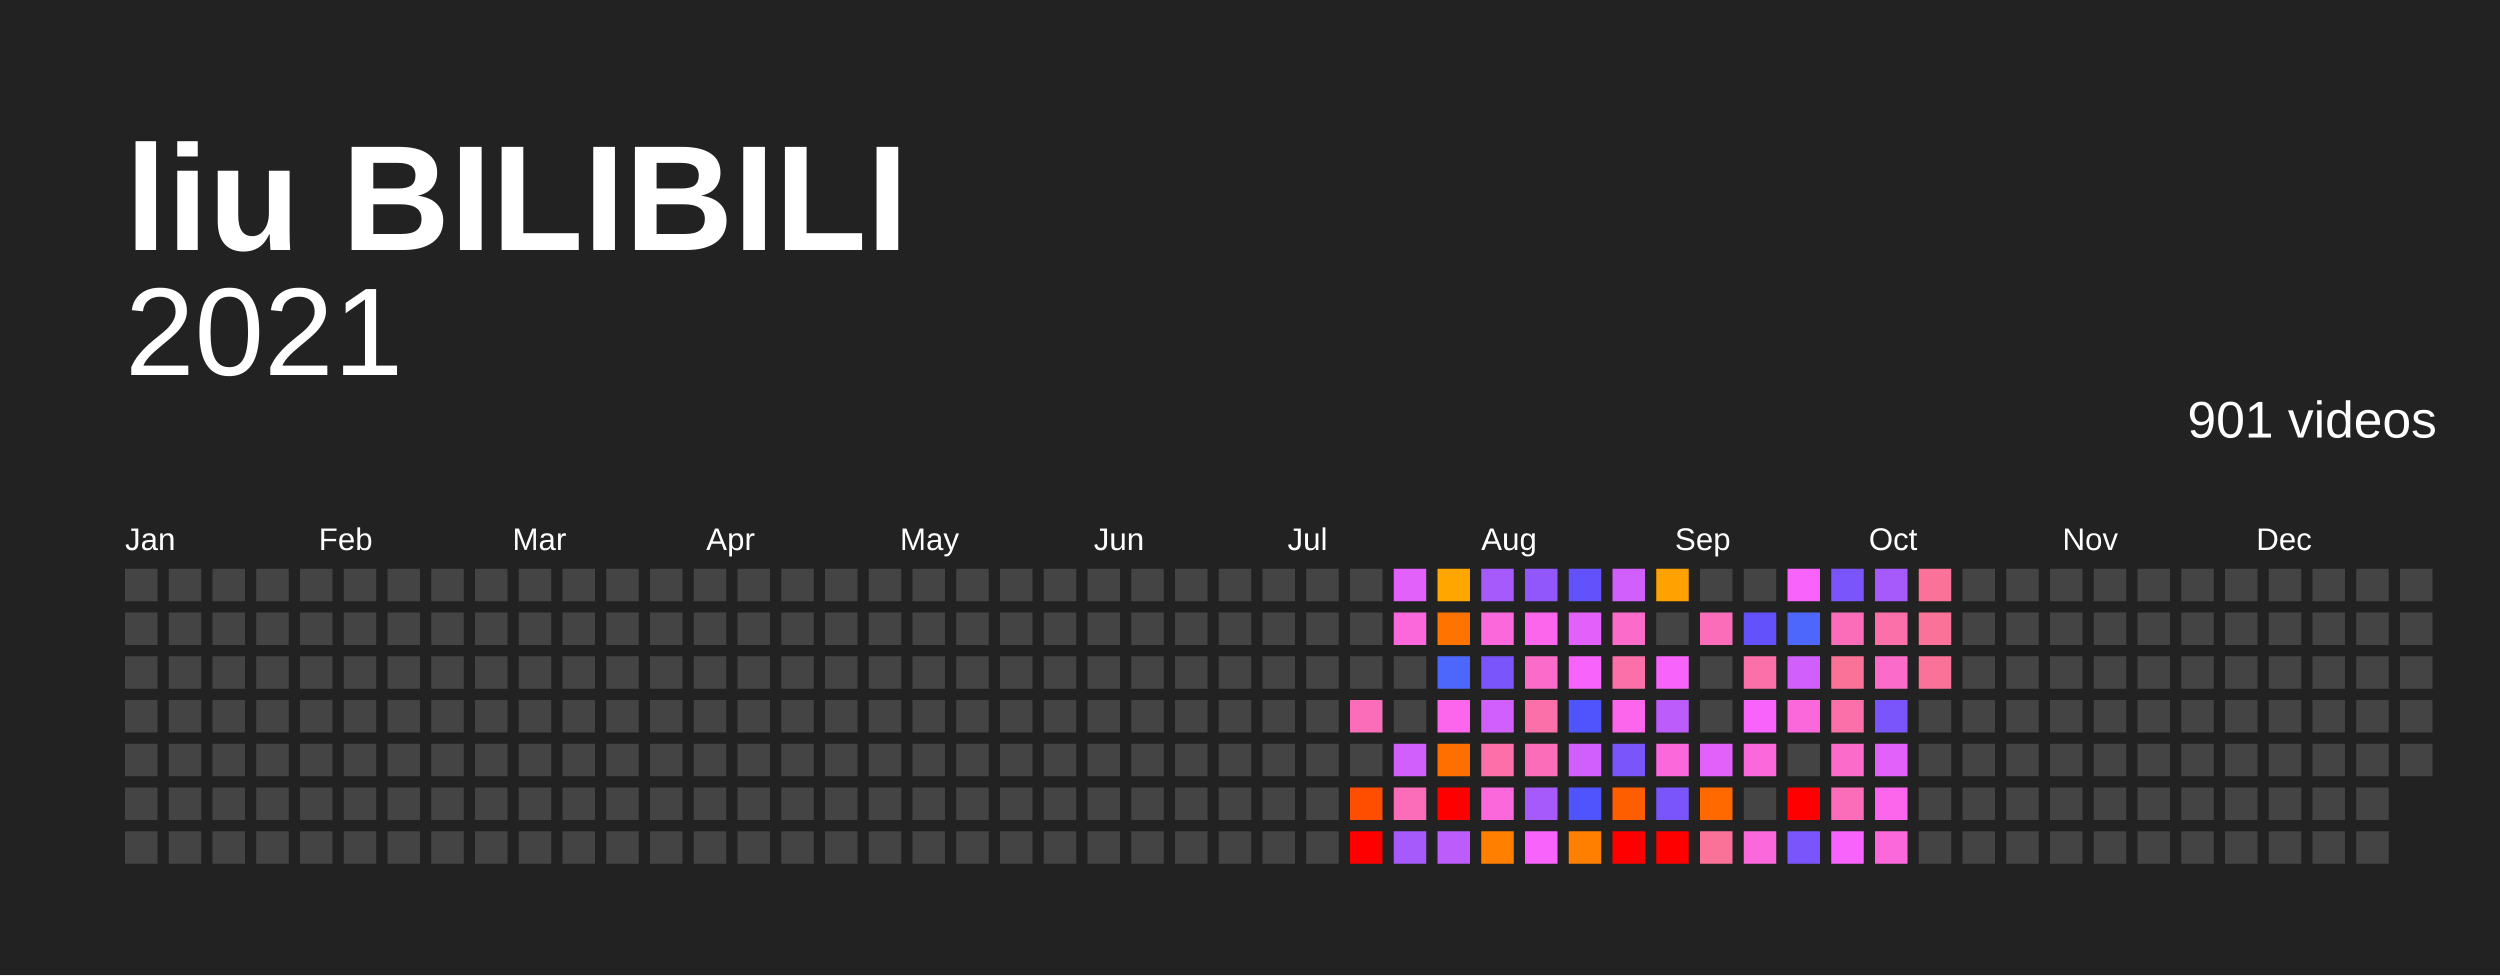
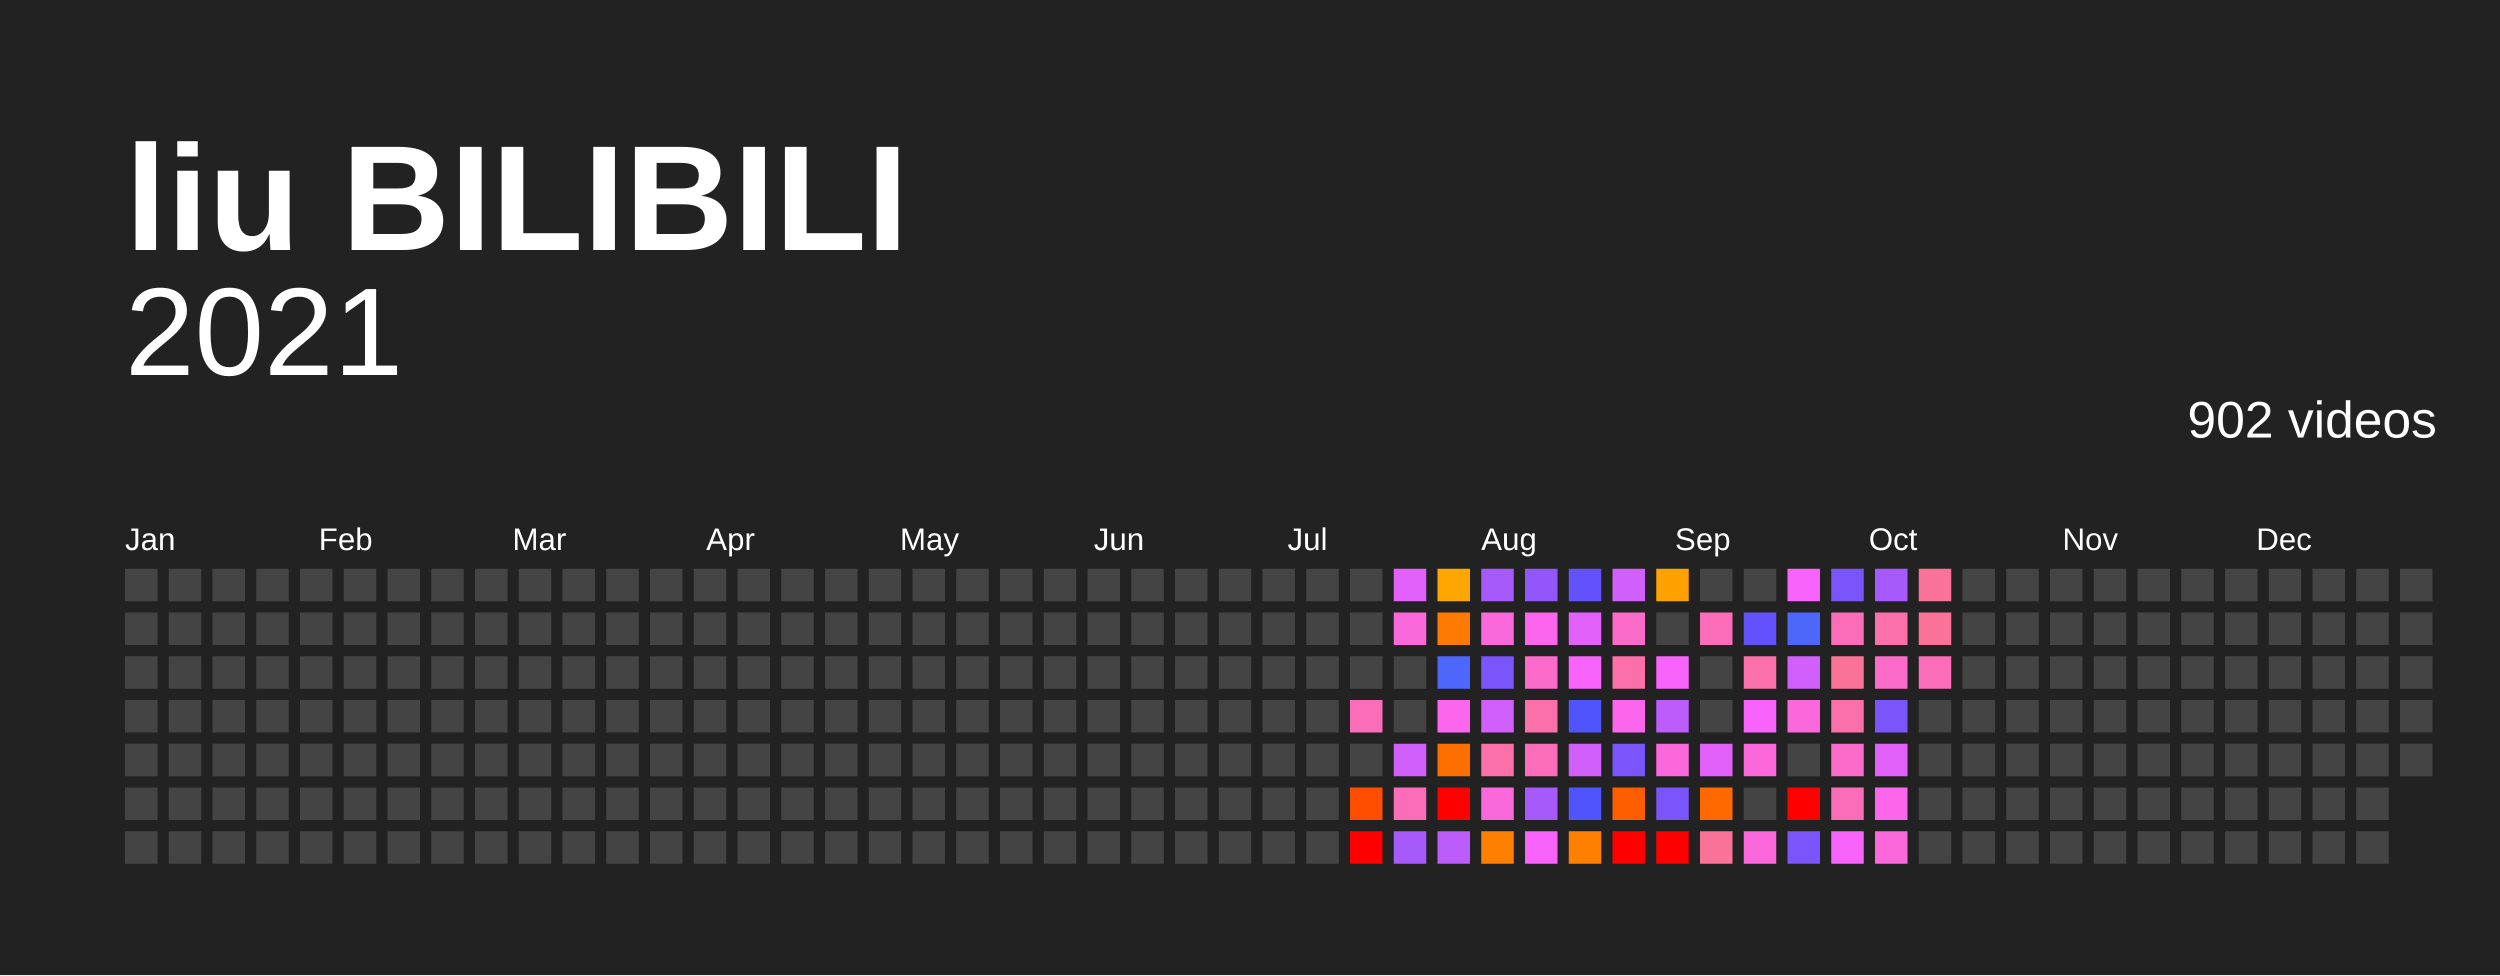
<svg xmlns="http://www.w3.org/2000/svg" baseProfile="full" height="78mm" version="1.1" viewBox="0,0,200,78" width="200mm">
  <defs />
  <rect fill="#222222" height="78" width="200" x="0" y="0" />
  <text fill="#FFFFFF" style="font-size:12px; font-family:Arial; font-weight:bold;" x="10" y="20">liu BILIBILI</text>
  <text alignment-baseline="hanging" fill="#FFFFFF" style="font-size:10.0px; font-family:Arial;" x="10" y="30">2021</text>
-   <text alignment-baseline="hanging" fill="#FFFFFF" style="font-size:4.125px; font-family:Arial;" x="175" y="35">901 videos</text>
+   <text alignment-baseline="hanging" fill="#FFFFFF" style="font-size:4.125px; font-family:Arial;" x="175" y="35">902 videos</text>
  <text fill="#FFFFFF" style="font-size:2.5px; font-family:Arial" x="10.0" y="44">Jan</text>
  <text fill="#FFFFFF" style="font-size:2.5px; font-family:Arial" x="25.5" y="44">Feb</text>
  <text fill="#FFFFFF" style="font-size:2.5px; font-family:Arial" x="41.0" y="44">Mar</text>
  <text fill="#FFFFFF" style="font-size:2.5px; font-family:Arial" x="56.5" y="44">Apr</text>
  <text fill="#FFFFFF" style="font-size:2.5px; font-family:Arial" x="72.0" y="44">May</text>
  <text fill="#FFFFFF" style="font-size:2.5px; font-family:Arial" x="87.5" y="44">Jun</text>
  <text fill="#FFFFFF" style="font-size:2.5px; font-family:Arial" x="103.0" y="44">Jul</text>
  <text fill="#FFFFFF" style="font-size:2.5px; font-family:Arial" x="118.5" y="44">Aug</text>
  <text fill="#FFFFFF" style="font-size:2.5px; font-family:Arial" x="134.0" y="44">Sep</text>
  <text fill="#FFFFFF" style="font-size:2.5px; font-family:Arial" x="149.5" y="44">Oct</text>
  <text fill="#FFFFFF" style="font-size:2.5px; font-family:Arial" x="165.0" y="44">Nov</text>
  <text fill="#FFFFFF" style="font-size:2.5px; font-family:Arial" x="180.5" y="44">Dec</text>
  <rect fill="#444444" height="2.6" width="2.6" x="10.0" y="45.5" />
  <rect fill="#444444" height="2.6" width="2.6" x="10.0" y="49.0" />
  <rect fill="#444444" height="2.6" width="2.6" x="10.0" y="52.5" />
  <rect fill="#444444" height="2.6" width="2.6" x="10.0" y="56.0" />
  <rect fill="#444444" height="2.6" width="2.6" x="10.0" y="59.5" />
  <rect fill="#444444" height="2.6" width="2.6" x="10.0" y="63.0" />
  <rect fill="#444444" height="2.6" width="2.6" x="10.0" y="66.5" />
  <rect fill="#444444" height="2.6" width="2.6" x="13.5" y="45.5" />
  <rect fill="#444444" height="2.6" width="2.6" x="13.5" y="49.0" />
  <rect fill="#444444" height="2.6" width="2.6" x="13.5" y="52.5" />
  <rect fill="#444444" height="2.6" width="2.6" x="13.5" y="56.0" />
  <rect fill="#444444" height="2.6" width="2.6" x="13.5" y="59.5" />
  <rect fill="#444444" height="2.6" width="2.6" x="13.5" y="63.0" />
  <rect fill="#444444" height="2.6" width="2.6" x="13.5" y="66.5" />
  <rect fill="#444444" height="2.6" width="2.6" x="17.0" y="45.5" />
  <rect fill="#444444" height="2.6" width="2.6" x="17.0" y="49.0" />
  <rect fill="#444444" height="2.6" width="2.6" x="17.0" y="52.5" />
  <rect fill="#444444" height="2.6" width="2.6" x="17.0" y="56.0" />
  <rect fill="#444444" height="2.6" width="2.6" x="17.0" y="59.5" />
  <rect fill="#444444" height="2.6" width="2.6" x="17.0" y="63.0" />
  <rect fill="#444444" height="2.6" width="2.6" x="17.0" y="66.5" />
  <rect fill="#444444" height="2.6" width="2.6" x="20.5" y="45.5" />
  <rect fill="#444444" height="2.6" width="2.6" x="20.5" y="49.0" />
  <rect fill="#444444" height="2.6" width="2.6" x="20.5" y="52.5" />
  <rect fill="#444444" height="2.6" width="2.6" x="20.5" y="56.0" />
  <rect fill="#444444" height="2.6" width="2.6" x="20.5" y="59.5" />
  <rect fill="#444444" height="2.6" width="2.6" x="20.5" y="63.0" />
  <rect fill="#444444" height="2.6" width="2.6" x="20.5" y="66.5" />
  <rect fill="#444444" height="2.6" width="2.6" x="24.0" y="45.5" />
  <rect fill="#444444" height="2.6" width="2.6" x="24.0" y="49.0" />
  <rect fill="#444444" height="2.6" width="2.6" x="24.0" y="52.5" />
  <rect fill="#444444" height="2.6" width="2.6" x="24.0" y="56.0" />
  <rect fill="#444444" height="2.6" width="2.6" x="24.0" y="59.5" />
  <rect fill="#444444" height="2.6" width="2.6" x="24.0" y="63.0" />
  <rect fill="#444444" height="2.6" width="2.6" x="24.0" y="66.5" />
  <rect fill="#444444" height="2.6" width="2.6" x="27.5" y="45.5" />
  <rect fill="#444444" height="2.6" width="2.6" x="27.5" y="49.0" />
  <rect fill="#444444" height="2.6" width="2.6" x="27.5" y="52.5" />
  <rect fill="#444444" height="2.6" width="2.6" x="27.5" y="56.0" />
  <rect fill="#444444" height="2.6" width="2.6" x="27.5" y="59.5" />
  <rect fill="#444444" height="2.6" width="2.6" x="27.5" y="63.0" />
  <rect fill="#444444" height="2.6" width="2.6" x="27.5" y="66.5" />
  <rect fill="#444444" height="2.6" width="2.6" x="31.0" y="45.5" />
  <rect fill="#444444" height="2.6" width="2.6" x="31.0" y="49.0" />
  <rect fill="#444444" height="2.6" width="2.6" x="31.0" y="52.5" />
  <rect fill="#444444" height="2.6" width="2.6" x="31.0" y="56.0" />
  <rect fill="#444444" height="2.6" width="2.6" x="31.0" y="59.5" />
  <rect fill="#444444" height="2.6" width="2.6" x="31.0" y="63.0" />
  <rect fill="#444444" height="2.6" width="2.6" x="31.0" y="66.5" />
  <rect fill="#444444" height="2.6" width="2.6" x="34.5" y="45.5" />
  <rect fill="#444444" height="2.6" width="2.6" x="34.5" y="49.0" />
  <rect fill="#444444" height="2.6" width="2.6" x="34.5" y="52.5" />
  <rect fill="#444444" height="2.6" width="2.6" x="34.5" y="56.0" />
  <rect fill="#444444" height="2.6" width="2.6" x="34.5" y="59.5" />
  <rect fill="#444444" height="2.6" width="2.6" x="34.5" y="63.0" />
  <rect fill="#444444" height="2.6" width="2.6" x="34.5" y="66.5" />
  <rect fill="#444444" height="2.6" width="2.6" x="38.0" y="45.5" />
  <rect fill="#444444" height="2.6" width="2.6" x="38.0" y="49.0" />
  <rect fill="#444444" height="2.6" width="2.6" x="38.0" y="52.5" />
  <rect fill="#444444" height="2.6" width="2.6" x="38.0" y="56.0" />
  <rect fill="#444444" height="2.6" width="2.6" x="38.0" y="59.5" />
  <rect fill="#444444" height="2.6" width="2.6" x="38.0" y="63.0" />
  <rect fill="#444444" height="2.6" width="2.6" x="38.0" y="66.5" />
  <rect fill="#444444" height="2.6" width="2.6" x="41.5" y="45.5" />
  <rect fill="#444444" height="2.6" width="2.6" x="41.5" y="49.0" />
  <rect fill="#444444" height="2.6" width="2.6" x="41.5" y="52.5" />
  <rect fill="#444444" height="2.6" width="2.6" x="41.5" y="56.0" />
  <rect fill="#444444" height="2.6" width="2.6" x="41.5" y="59.5" />
  <rect fill="#444444" height="2.6" width="2.6" x="41.5" y="63.0" />
  <rect fill="#444444" height="2.6" width="2.6" x="41.5" y="66.5" />
  <rect fill="#444444" height="2.6" width="2.6" x="45.0" y="45.5" />
  <rect fill="#444444" height="2.6" width="2.6" x="45.0" y="49.0" />
  <rect fill="#444444" height="2.6" width="2.6" x="45.0" y="52.5" />
  <rect fill="#444444" height="2.6" width="2.6" x="45.0" y="56.0" />
  <rect fill="#444444" height="2.6" width="2.6" x="45.0" y="59.5" />
  <rect fill="#444444" height="2.6" width="2.6" x="45.0" y="63.0" />
  <rect fill="#444444" height="2.6" width="2.6" x="45.0" y="66.5" />
  <rect fill="#444444" height="2.6" width="2.6" x="48.5" y="45.5" />
  <rect fill="#444444" height="2.6" width="2.6" x="48.5" y="49.0" />
  <rect fill="#444444" height="2.6" width="2.6" x="48.5" y="52.5" />
  <rect fill="#444444" height="2.6" width="2.6" x="48.5" y="56.0" />
  <rect fill="#444444" height="2.6" width="2.6" x="48.5" y="59.5" />
  <rect fill="#444444" height="2.6" width="2.6" x="48.5" y="63.0" />
  <rect fill="#444444" height="2.6" width="2.6" x="48.5" y="66.5" />
  <rect fill="#444444" height="2.6" width="2.6" x="52.0" y="45.5" />
  <rect fill="#444444" height="2.6" width="2.6" x="52.0" y="49.0" />
  <rect fill="#444444" height="2.6" width="2.6" x="52.0" y="52.5" />
  <rect fill="#444444" height="2.6" width="2.6" x="52.0" y="56.0" />
  <rect fill="#444444" height="2.6" width="2.6" x="52.0" y="59.5" />
  <rect fill="#444444" height="2.6" width="2.6" x="52.0" y="63.0" />
  <rect fill="#444444" height="2.6" width="2.6" x="52.0" y="66.5" />
  <rect fill="#444444" height="2.6" width="2.6" x="55.5" y="45.5" />
  <rect fill="#444444" height="2.6" width="2.6" x="55.5" y="49.0" />
  <rect fill="#444444" height="2.6" width="2.6" x="55.5" y="52.5" />
  <rect fill="#444444" height="2.6" width="2.6" x="55.5" y="56.0" />
  <rect fill="#444444" height="2.6" width="2.6" x="55.5" y="59.5" />
  <rect fill="#444444" height="2.6" width="2.6" x="55.5" y="63.0" />
  <rect fill="#444444" height="2.6" width="2.6" x="55.5" y="66.5" />
  <rect fill="#444444" height="2.6" width="2.6" x="59.0" y="45.5" />
  <rect fill="#444444" height="2.6" width="2.6" x="59.0" y="49.0" />
  <rect fill="#444444" height="2.6" width="2.6" x="59.0" y="52.5" />
  <rect fill="#444444" height="2.6" width="2.6" x="59.0" y="56.0" />
  <rect fill="#444444" height="2.6" width="2.6" x="59.0" y="59.5" />
  <rect fill="#444444" height="2.6" width="2.6" x="59.0" y="63.0" />
  <rect fill="#444444" height="2.6" width="2.6" x="59.0" y="66.5" />
  <rect fill="#444444" height="2.6" width="2.6" x="62.5" y="45.5" />
  <rect fill="#444444" height="2.6" width="2.6" x="62.5" y="49.0" />
  <rect fill="#444444" height="2.6" width="2.6" x="62.5" y="52.5" />
  <rect fill="#444444" height="2.6" width="2.6" x="62.5" y="56.0" />
  <rect fill="#444444" height="2.6" width="2.6" x="62.5" y="59.5" />
  <rect fill="#444444" height="2.6" width="2.6" x="62.5" y="63.0" />
  <rect fill="#444444" height="2.6" width="2.6" x="62.5" y="66.5" />
  <rect fill="#444444" height="2.6" width="2.6" x="66.0" y="45.5" />
  <rect fill="#444444" height="2.6" width="2.6" x="66.0" y="49.0" />
  <rect fill="#444444" height="2.6" width="2.6" x="66.0" y="52.5" />
  <rect fill="#444444" height="2.6" width="2.6" x="66.0" y="56.0" />
  <rect fill="#444444" height="2.6" width="2.6" x="66.0" y="59.5" />
  <rect fill="#444444" height="2.6" width="2.6" x="66.0" y="63.0" />
  <rect fill="#444444" height="2.6" width="2.6" x="66.0" y="66.5" />
  <rect fill="#444444" height="2.6" width="2.6" x="69.5" y="45.5" />
  <rect fill="#444444" height="2.6" width="2.6" x="69.5" y="49.0" />
  <rect fill="#444444" height="2.6" width="2.6" x="69.5" y="52.5" />
  <rect fill="#444444" height="2.6" width="2.6" x="69.5" y="56.0" />
  <rect fill="#444444" height="2.6" width="2.6" x="69.5" y="59.5" />
  <rect fill="#444444" height="2.6" width="2.6" x="69.5" y="63.0" />
  <rect fill="#444444" height="2.6" width="2.6" x="69.5" y="66.5" />
  <rect fill="#444444" height="2.6" width="2.6" x="73.0" y="45.5" />
  <rect fill="#444444" height="2.6" width="2.6" x="73.0" y="49.0" />
  <rect fill="#444444" height="2.6" width="2.6" x="73.0" y="52.5" />
  <rect fill="#444444" height="2.6" width="2.6" x="73.0" y="56.0" />
  <rect fill="#444444" height="2.6" width="2.6" x="73.0" y="59.5" />
  <rect fill="#444444" height="2.6" width="2.6" x="73.0" y="63.0" />
  <rect fill="#444444" height="2.6" width="2.6" x="73.0" y="66.5" />
  <rect fill="#444444" height="2.6" width="2.6" x="76.5" y="45.5" />
  <rect fill="#444444" height="2.6" width="2.6" x="76.5" y="49.0" />
  <rect fill="#444444" height="2.6" width="2.6" x="76.5" y="52.5" />
  <rect fill="#444444" height="2.6" width="2.6" x="76.5" y="56.0" />
  <rect fill="#444444" height="2.6" width="2.6" x="76.5" y="59.5" />
  <rect fill="#444444" height="2.6" width="2.6" x="76.5" y="63.0" />
  <rect fill="#444444" height="2.6" width="2.6" x="76.5" y="66.5" />
  <rect fill="#444444" height="2.6" width="2.6" x="80.0" y="45.5" />
  <rect fill="#444444" height="2.6" width="2.6" x="80.0" y="49.0" />
  <rect fill="#444444" height="2.6" width="2.6" x="80.0" y="52.5" />
  <rect fill="#444444" height="2.6" width="2.6" x="80.0" y="56.0" />
  <rect fill="#444444" height="2.6" width="2.6" x="80.0" y="59.5" />
  <rect fill="#444444" height="2.6" width="2.6" x="80.0" y="63.0" />
  <rect fill="#444444" height="2.6" width="2.6" x="80.0" y="66.5" />
  <rect fill="#444444" height="2.6" width="2.6" x="83.5" y="45.5" />
  <rect fill="#444444" height="2.6" width="2.6" x="83.5" y="49.0" />
  <rect fill="#444444" height="2.6" width="2.6" x="83.5" y="52.5" />
  <rect fill="#444444" height="2.6" width="2.6" x="83.5" y="56.0" />
  <rect fill="#444444" height="2.6" width="2.6" x="83.5" y="59.5" />
  <rect fill="#444444" height="2.6" width="2.6" x="83.5" y="63.0" />
  <rect fill="#444444" height="2.6" width="2.6" x="83.5" y="66.5" />
  <rect fill="#444444" height="2.6" width="2.6" x="87.0" y="45.5" />
  <rect fill="#444444" height="2.6" width="2.6" x="87.0" y="49.0" />
  <rect fill="#444444" height="2.6" width="2.6" x="87.0" y="52.5" />
  <rect fill="#444444" height="2.6" width="2.6" x="87.0" y="56.0" />
  <rect fill="#444444" height="2.6" width="2.6" x="87.0" y="59.5" />
  <rect fill="#444444" height="2.6" width="2.6" x="87.0" y="63.0" />
  <rect fill="#444444" height="2.6" width="2.6" x="87.0" y="66.5" />
  <rect fill="#444444" height="2.6" width="2.6" x="90.5" y="45.5" />
  <rect fill="#444444" height="2.6" width="2.6" x="90.5" y="49.0" />
  <rect fill="#444444" height="2.6" width="2.6" x="90.5" y="52.5" />
  <rect fill="#444444" height="2.6" width="2.6" x="90.5" y="56.0" />
  <rect fill="#444444" height="2.6" width="2.6" x="90.5" y="59.5" />
  <rect fill="#444444" height="2.6" width="2.6" x="90.5" y="63.0" />
  <rect fill="#444444" height="2.6" width="2.6" x="90.5" y="66.5" />
  <rect fill="#444444" height="2.6" width="2.6" x="94.0" y="45.5" />
  <rect fill="#444444" height="2.6" width="2.6" x="94.0" y="49.0" />
  <rect fill="#444444" height="2.6" width="2.6" x="94.0" y="52.5" />
  <rect fill="#444444" height="2.6" width="2.6" x="94.0" y="56.0" />
  <rect fill="#444444" height="2.6" width="2.6" x="94.0" y="59.5" />
  <rect fill="#444444" height="2.6" width="2.6" x="94.0" y="63.0" />
  <rect fill="#444444" height="2.6" width="2.6" x="94.0" y="66.5" />
  <rect fill="#444444" height="2.6" width="2.6" x="97.5" y="45.5" />
  <rect fill="#444444" height="2.6" width="2.6" x="97.5" y="49.0" />
  <rect fill="#444444" height="2.6" width="2.6" x="97.5" y="52.5" />
  <rect fill="#444444" height="2.6" width="2.6" x="97.5" y="56.0" />
  <rect fill="#444444" height="2.6" width="2.6" x="97.5" y="59.5" />
  <rect fill="#444444" height="2.6" width="2.6" x="97.5" y="63.0" />
  <rect fill="#444444" height="2.6" width="2.6" x="97.5" y="66.5" />
  <rect fill="#444444" height="2.6" width="2.6" x="101.0" y="45.5" />
  <rect fill="#444444" height="2.6" width="2.6" x="101.0" y="49.0" />
  <rect fill="#444444" height="2.6" width="2.6" x="101.0" y="52.5" />
  <rect fill="#444444" height="2.6" width="2.6" x="101.0" y="56.0" />
  <rect fill="#444444" height="2.6" width="2.6" x="101.0" y="59.5" />
  <rect fill="#444444" height="2.6" width="2.6" x="101.0" y="63.0" />
  <rect fill="#444444" height="2.6" width="2.6" x="101.0" y="66.5" />
  <rect fill="#444444" height="2.6" width="2.6" x="104.5" y="45.5" />
  <rect fill="#444444" height="2.6" width="2.6" x="104.5" y="49.0" />
  <rect fill="#444444" height="2.6" width="2.6" x="104.5" y="52.5" />
  <rect fill="#444444" height="2.6" width="2.6" x="104.5" y="56.0" />
  <rect fill="#444444" height="2.6" width="2.6" x="104.5" y="59.5" />
  <rect fill="#444444" height="2.6" width="2.6" x="104.5" y="63.0" />
  <rect fill="#444444" height="2.6" width="2.6" x="104.5" y="66.5" />
  <rect fill="#444444" height="2.6" width="2.6" x="108.0" y="45.5" />
  <rect fill="#444444" height="2.6" width="2.6" x="108.0" y="49.0" />
  <rect fill="#444444" height="2.6" width="2.6" x="108.0" y="52.5" />
  <rect fill="#fb6db9" height="2.6" width="2.6" x="108.0" y="56.0" />
  <rect fill="#444444" height="2.6" width="2.6" x="108.0" y="59.5" />
  <rect fill="#ff4e00" height="2.6" width="2.6" x="108.0" y="63.0" />
  <rect fill="red" height="2.6" width="2.6" x="108.0" y="66.5" />
  <rect fill="#e361fb" height="2.6" width="2.6" x="111.5" y="45.5" />
  <rect fill="#fb68db" height="2.6" width="2.6" x="111.5" y="49.0" />
  <rect fill="#444444" height="2.6" width="2.6" x="111.5" y="52.5" />
  <rect fill="#444444" height="2.6" width="2.6" x="111.5" y="56.0" />
  <rect fill="#d05ffb" height="2.6" width="2.6" x="111.5" y="59.5" />
  <rect fill="#fb6db9" height="2.6" width="2.6" x="111.5" y="63.0" />
  <rect fill="#a65afb" height="2.6" width="2.6" x="111.5" y="66.5" />
  <rect fill="#ffa600" height="2.6" width="2.6" x="115.0" y="45.5" />
-   <rect fill="#ff7400" height="2.6" width="2.6" x="115.0" y="49.0" />
+   <rect fill="#ff7a00" height="2.6" width="2.6" x="115.0" y="49.0" />
  <rect fill="#4d67fc" height="2.6" width="2.6" x="115.0" y="52.5" />
  <rect fill="#fb66ed" height="2.6" width="2.6" x="115.0" y="56.0" />
  <rect fill="#ff6f00" height="2.6" width="2.6" x="115.0" y="59.5" />
  <rect fill="red" height="2.6" width="2.6" x="115.0" y="63.0" />
  <rect fill="#bb5cfb" height="2.6" width="2.6" x="115.0" y="66.5" />
  <rect fill="#a65afb" height="2.6" width="2.6" x="118.5" y="45.5" />
  <rect fill="#fb68db" height="2.6" width="2.6" x="118.5" y="49.0" />
  <rect fill="#7a55fb" height="2.6" width="2.6" x="118.5" y="52.5" />
  <rect fill="#d05ffb" height="2.6" width="2.6" x="118.5" y="56.0" />
  <rect fill="#fb70a9" height="2.6" width="2.6" x="118.5" y="59.5" />
  <rect fill="#fb68db" height="2.6" width="2.6" x="118.5" y="63.0" />
  <rect fill="#ff7f00" height="2.6" width="2.6" x="118.5" y="66.5" />
  <rect fill="#9157fb" height="2.6" width="2.6" x="122.0" y="45.5" />
  <rect fill="#fb66ed" height="2.6" width="2.6" x="122.0" y="49.0" />
  <rect fill="#fb6bca" height="2.6" width="2.6" x="122.0" y="52.5" />
  <rect fill="#fb70a9" height="2.6" width="2.6" x="122.0" y="56.0" />
  <rect fill="#fb6db9" height="2.6" width="2.6" x="122.0" y="59.5" />
  <rect fill="#a65afb" height="2.6" width="2.6" x="122.0" y="63.0" />
  <rect fill="#f763fb" height="2.6" width="2.6" x="122.0" y="66.5" />
  <rect fill="#6352fc" height="2.6" width="2.6" x="125.5" y="45.5" />
  <rect fill="#e361fb" height="2.6" width="2.6" x="125.5" y="49.0" />
  <rect fill="#f763fb" height="2.6" width="2.6" x="125.5" y="52.5" />
  <rect fill="#5054fc" height="2.6" width="2.6" x="125.5" y="56.0" />
  <rect fill="#d05ffb" height="2.6" width="2.6" x="125.5" y="59.5" />
  <rect fill="#5054fc" height="2.6" width="2.6" x="125.5" y="63.0" />
  <rect fill="#ff7f00" height="2.6" width="2.6" x="125.5" y="66.5" />
  <rect fill="#d05ffb" height="2.6" width="2.6" x="129.0" y="45.5" />
  <rect fill="#fb6bca" height="2.6" width="2.6" x="129.0" y="49.0" />
  <rect fill="#fb70a9" height="2.6" width="2.6" x="129.0" y="52.5" />
  <rect fill="#fb66ed" height="2.6" width="2.6" x="129.0" y="56.0" />
  <rect fill="#7a55fb" height="2.6" width="2.6" x="129.0" y="59.5" />
  <rect fill="#ff5e00" height="2.6" width="2.6" x="129.0" y="63.0" />
  <rect fill="red" height="2.6" width="2.6" x="129.0" y="66.5" />
  <rect fill="#ffa100" height="2.6" width="2.6" x="132.5" y="45.5" />
  <rect fill="#444444" height="2.6" width="2.6" x="132.5" y="49.0" />
  <rect fill="#f763fb" height="2.6" width="2.6" x="132.5" y="52.5" />
  <rect fill="#bb5cfb" height="2.6" width="2.6" x="132.5" y="56.0" />
  <rect fill="#fb68db" height="2.6" width="2.6" x="132.5" y="59.5" />
  <rect fill="#7a55fb" height="2.6" width="2.6" x="132.5" y="63.0" />
  <rect fill="red" height="2.6" width="2.6" x="132.5" y="66.5" />
  <rect fill="#444444" height="2.6" width="2.6" x="136.0" y="45.5" />
  <rect fill="#fb6db9" height="2.6" width="2.6" x="136.0" y="49.0" />
  <rect fill="#444444" height="2.6" width="2.6" x="136.0" y="52.5" />
  <rect fill="#444444" height="2.6" width="2.6" x="136.0" y="56.0" />
  <rect fill="#e361fb" height="2.6" width="2.6" x="136.0" y="59.5" />
  <rect fill="#ff6900" height="2.6" width="2.6" x="136.0" y="63.0" />
  <rect fill="#fb7299" height="2.6" width="2.6" x="136.0" y="66.5" />
  <rect fill="#444444" height="2.6" width="2.6" x="139.5" y="45.5" />
  <rect fill="#6352fc" height="2.6" width="2.6" x="139.5" y="49.0" />
  <rect fill="#fb70a9" height="2.6" width="2.6" x="139.5" y="52.5" />
  <rect fill="#f763fb" height="2.6" width="2.6" x="139.5" y="56.0" />
  <rect fill="#fb68db" height="2.6" width="2.6" x="139.5" y="59.5" />
  <rect fill="#444444" height="2.6" width="2.6" x="139.5" y="63.0" />
  <rect fill="#fb68db" height="2.6" width="2.6" x="139.5" y="66.5" />
  <rect fill="#f763fb" height="2.6" width="2.6" x="143.0" y="45.5" />
  <rect fill="#4d67fc" height="2.6" width="2.6" x="143.0" y="49.0" />
  <rect fill="#d05ffb" height="2.6" width="2.6" x="143.0" y="52.5" />
  <rect fill="#fb68db" height="2.6" width="2.6" x="143.0" y="56.0" />
  <rect fill="#444444" height="2.6" width="2.6" x="143.0" y="59.5" />
  <rect fill="red" height="2.6" width="2.6" x="143.0" y="63.0" />
  <rect fill="#7a55fb" height="2.6" width="2.6" x="143.0" y="66.5" />
  <rect fill="#7a55fb" height="2.6" width="2.6" x="146.5" y="45.5" />
  <rect fill="#fb6db9" height="2.6" width="2.6" x="146.5" y="49.0" />
  <rect fill="#fb7299" height="2.6" width="2.6" x="146.5" y="52.5" />
  <rect fill="#fb70a9" height="2.6" width="2.6" x="146.5" y="56.0" />
  <rect fill="#fb6bca" height="2.6" width="2.6" x="146.5" y="59.5" />
  <rect fill="#fb6db9" height="2.6" width="2.6" x="146.5" y="63.0" />
  <rect fill="#f763fb" height="2.6" width="2.6" x="146.5" y="66.5" />
  <rect fill="#a65afb" height="2.6" width="2.6" x="150.0" y="45.5" />
  <rect fill="#fb70a9" height="2.6" width="2.6" x="150.0" y="49.0" />
  <rect fill="#fb6bca" height="2.6" width="2.6" x="150.0" y="52.5" />
  <rect fill="#7a55fb" height="2.6" width="2.6" x="150.0" y="56.0" />
  <rect fill="#e361fb" height="2.6" width="2.6" x="150.0" y="59.5" />
  <rect fill="#fb66ed" height="2.6" width="2.6" x="150.0" y="63.0" />
  <rect fill="#fb68db" height="2.6" width="2.6" x="150.0" y="66.5" />
  <rect fill="#fb7299" height="2.6" width="2.6" x="153.5" y="45.5" />
  <rect fill="#fb7299" height="2.6" width="2.6" x="153.5" y="49.0" />
-   <rect fill="#fb7299" height="2.6" width="2.6" x="153.5" y="52.5" />
+   <rect fill="#fb6db9" height="2.6" width="2.6" x="153.5" y="52.5" />
  <rect fill="#444444" height="2.6" width="2.6" x="153.5" y="56.0" />
  <rect fill="#444444" height="2.6" width="2.6" x="153.5" y="59.5" />
  <rect fill="#444444" height="2.6" width="2.6" x="153.5" y="63.0" />
  <rect fill="#444444" height="2.6" width="2.6" x="153.5" y="66.5" />
  <rect fill="#444444" height="2.6" width="2.6" x="157.0" y="45.5" />
  <rect fill="#444444" height="2.6" width="2.6" x="157.0" y="49.0" />
  <rect fill="#444444" height="2.6" width="2.6" x="157.0" y="52.5" />
  <rect fill="#444444" height="2.6" width="2.6" x="157.0" y="56.0" />
  <rect fill="#444444" height="2.6" width="2.6" x="157.0" y="59.5" />
  <rect fill="#444444" height="2.6" width="2.6" x="157.0" y="63.0" />
  <rect fill="#444444" height="2.6" width="2.6" x="157.0" y="66.5" />
  <rect fill="#444444" height="2.6" width="2.6" x="160.5" y="45.5" />
  <rect fill="#444444" height="2.6" width="2.6" x="160.5" y="49.0" />
  <rect fill="#444444" height="2.6" width="2.6" x="160.5" y="52.5" />
  <rect fill="#444444" height="2.6" width="2.6" x="160.5" y="56.0" />
  <rect fill="#444444" height="2.6" width="2.6" x="160.5" y="59.5" />
  <rect fill="#444444" height="2.6" width="2.6" x="160.5" y="63.0" />
  <rect fill="#444444" height="2.6" width="2.6" x="160.5" y="66.5" />
  <rect fill="#444444" height="2.6" width="2.6" x="164.0" y="45.5" />
  <rect fill="#444444" height="2.6" width="2.6" x="164.0" y="49.0" />
  <rect fill="#444444" height="2.6" width="2.6" x="164.0" y="52.5" />
  <rect fill="#444444" height="2.6" width="2.6" x="164.0" y="56.0" />
  <rect fill="#444444" height="2.6" width="2.6" x="164.0" y="59.5" />
  <rect fill="#444444" height="2.6" width="2.6" x="164.0" y="63.0" />
  <rect fill="#444444" height="2.6" width="2.6" x="164.0" y="66.5" />
  <rect fill="#444444" height="2.6" width="2.6" x="167.5" y="45.5" />
  <rect fill="#444444" height="2.6" width="2.6" x="167.5" y="49.0" />
  <rect fill="#444444" height="2.6" width="2.6" x="167.5" y="52.5" />
  <rect fill="#444444" height="2.6" width="2.6" x="167.5" y="56.0" />
  <rect fill="#444444" height="2.6" width="2.6" x="167.5" y="59.5" />
  <rect fill="#444444" height="2.6" width="2.6" x="167.5" y="63.0" />
  <rect fill="#444444" height="2.6" width="2.6" x="167.5" y="66.5" />
  <rect fill="#444444" height="2.6" width="2.6" x="171.0" y="45.5" />
  <rect fill="#444444" height="2.6" width="2.6" x="171.0" y="49.0" />
  <rect fill="#444444" height="2.6" width="2.6" x="171.0" y="52.5" />
  <rect fill="#444444" height="2.6" width="2.6" x="171.0" y="56.0" />
  <rect fill="#444444" height="2.6" width="2.6" x="171.0" y="59.5" />
  <rect fill="#444444" height="2.6" width="2.6" x="171.0" y="63.0" />
  <rect fill="#444444" height="2.6" width="2.6" x="171.0" y="66.5" />
  <rect fill="#444444" height="2.6" width="2.6" x="174.5" y="45.5" />
  <rect fill="#444444" height="2.6" width="2.6" x="174.5" y="49.0" />
  <rect fill="#444444" height="2.6" width="2.6" x="174.5" y="52.5" />
  <rect fill="#444444" height="2.6" width="2.6" x="174.5" y="56.0" />
  <rect fill="#444444" height="2.6" width="2.6" x="174.5" y="59.5" />
  <rect fill="#444444" height="2.6" width="2.6" x="174.5" y="63.0" />
  <rect fill="#444444" height="2.6" width="2.6" x="174.5" y="66.5" />
  <rect fill="#444444" height="2.6" width="2.6" x="178.0" y="45.5" />
  <rect fill="#444444" height="2.6" width="2.6" x="178.0" y="49.0" />
  <rect fill="#444444" height="2.6" width="2.6" x="178.0" y="52.5" />
  <rect fill="#444444" height="2.6" width="2.6" x="178.0" y="56.0" />
  <rect fill="#444444" height="2.6" width="2.6" x="178.0" y="59.5" />
  <rect fill="#444444" height="2.6" width="2.6" x="178.0" y="63.0" />
  <rect fill="#444444" height="2.6" width="2.6" x="178.0" y="66.5" />
  <rect fill="#444444" height="2.6" width="2.6" x="181.5" y="45.5" />
  <rect fill="#444444" height="2.6" width="2.6" x="181.5" y="49.0" />
  <rect fill="#444444" height="2.6" width="2.6" x="181.5" y="52.5" />
  <rect fill="#444444" height="2.6" width="2.6" x="181.5" y="56.0" />
  <rect fill="#444444" height="2.6" width="2.6" x="181.5" y="59.5" />
  <rect fill="#444444" height="2.6" width="2.6" x="181.5" y="63.0" />
  <rect fill="#444444" height="2.6" width="2.6" x="181.5" y="66.5" />
  <rect fill="#444444" height="2.6" width="2.6" x="185.0" y="45.5" />
  <rect fill="#444444" height="2.6" width="2.6" x="185.0" y="49.0" />
  <rect fill="#444444" height="2.6" width="2.6" x="185.0" y="52.5" />
  <rect fill="#444444" height="2.6" width="2.6" x="185.0" y="56.0" />
  <rect fill="#444444" height="2.6" width="2.6" x="185.0" y="59.5" />
  <rect fill="#444444" height="2.6" width="2.6" x="185.0" y="63.0" />
  <rect fill="#444444" height="2.6" width="2.6" x="185.0" y="66.5" />
  <rect fill="#444444" height="2.6" width="2.6" x="188.5" y="45.5" />
  <rect fill="#444444" height="2.6" width="2.6" x="188.5" y="49.0" />
  <rect fill="#444444" height="2.6" width="2.6" x="188.5" y="52.5" />
  <rect fill="#444444" height="2.6" width="2.6" x="188.5" y="56.0" />
  <rect fill="#444444" height="2.6" width="2.6" x="188.5" y="59.5" />
  <rect fill="#444444" height="2.6" width="2.6" x="188.5" y="63.0" />
  <rect fill="#444444" height="2.6" width="2.6" x="188.5" y="66.5" />
  <rect fill="#444444" height="2.6" width="2.6" x="192.0" y="45.5" />
  <rect fill="#444444" height="2.6" width="2.6" x="192.0" y="49.0" />
  <rect fill="#444444" height="2.6" width="2.6" x="192.0" y="52.5" />
  <rect fill="#444444" height="2.6" width="2.6" x="192.0" y="56.0" />
  <rect fill="#444444" height="2.6" width="2.6" x="192.0" y="59.5" />
</svg>
